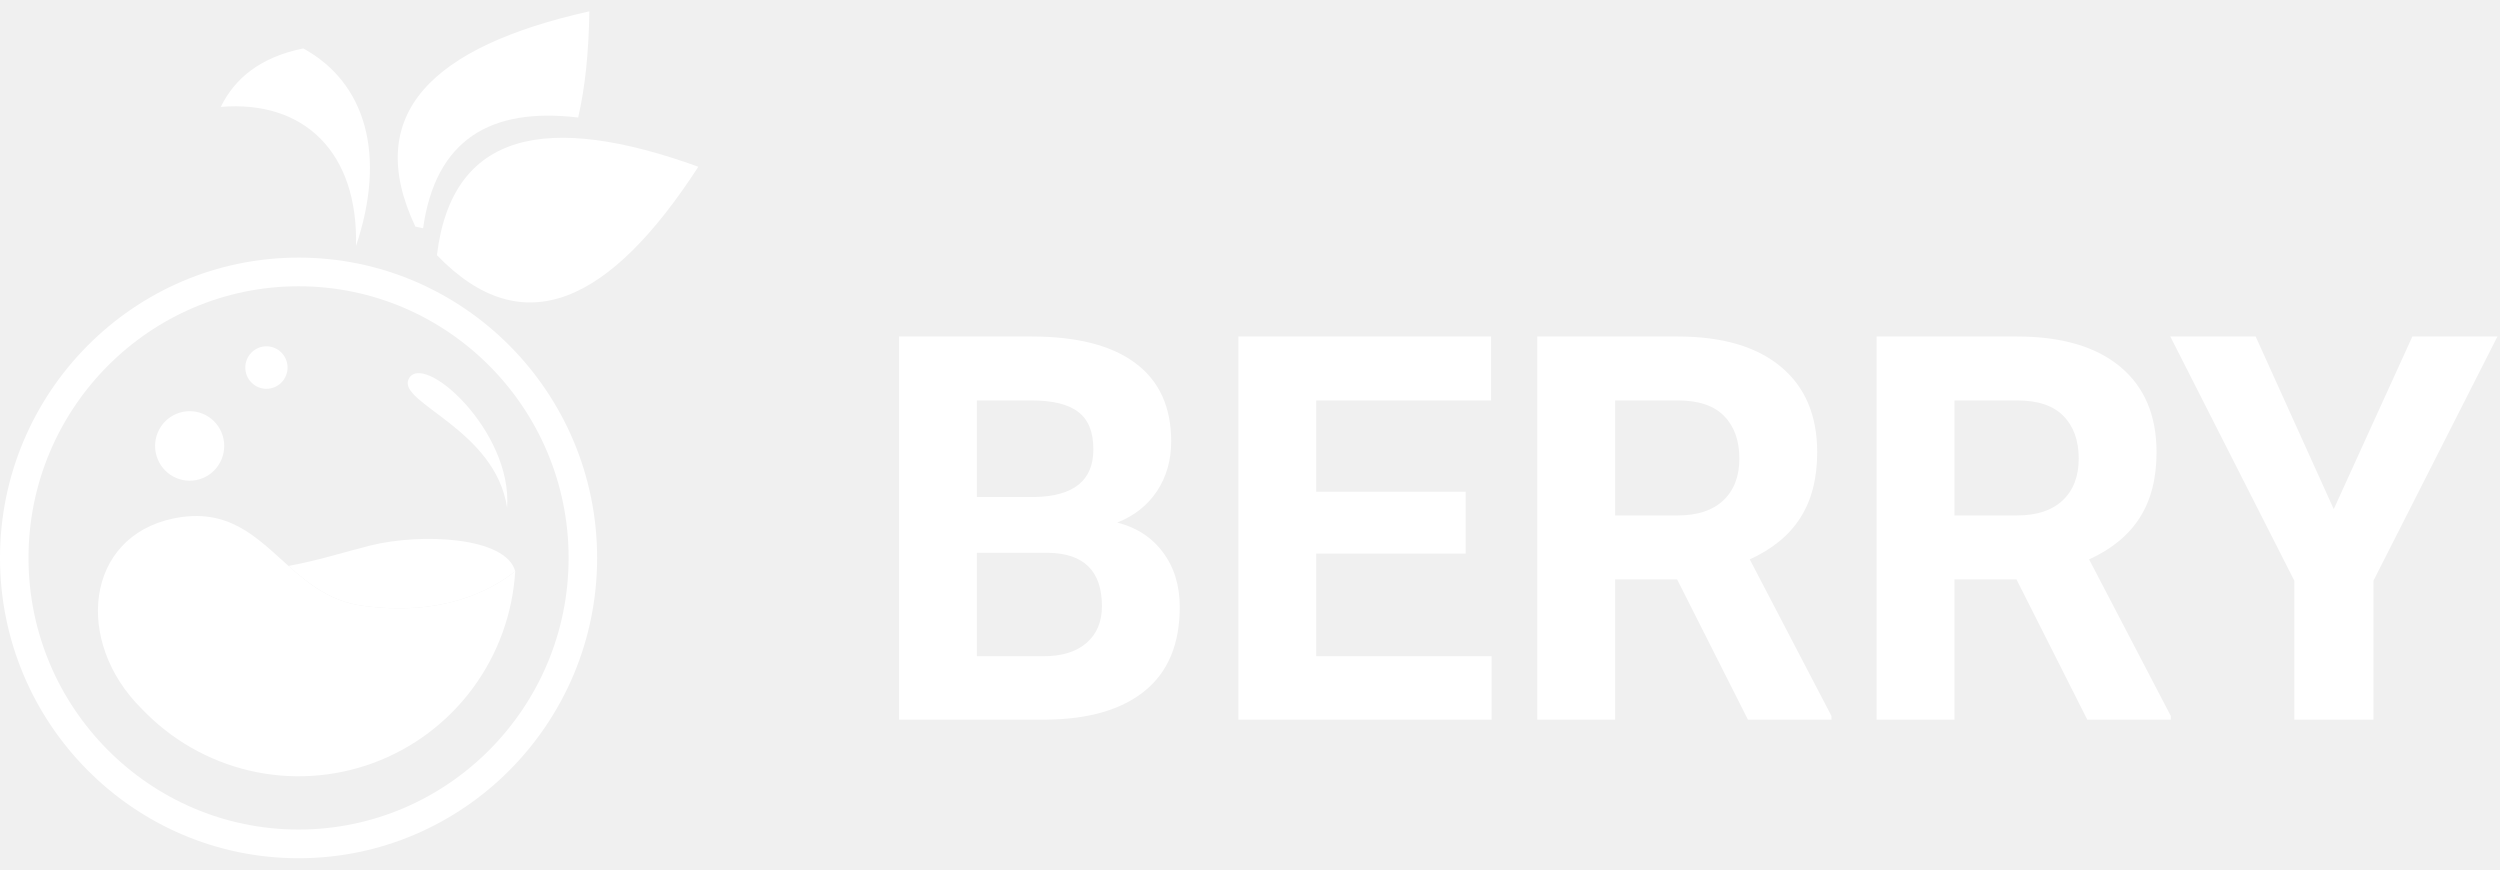
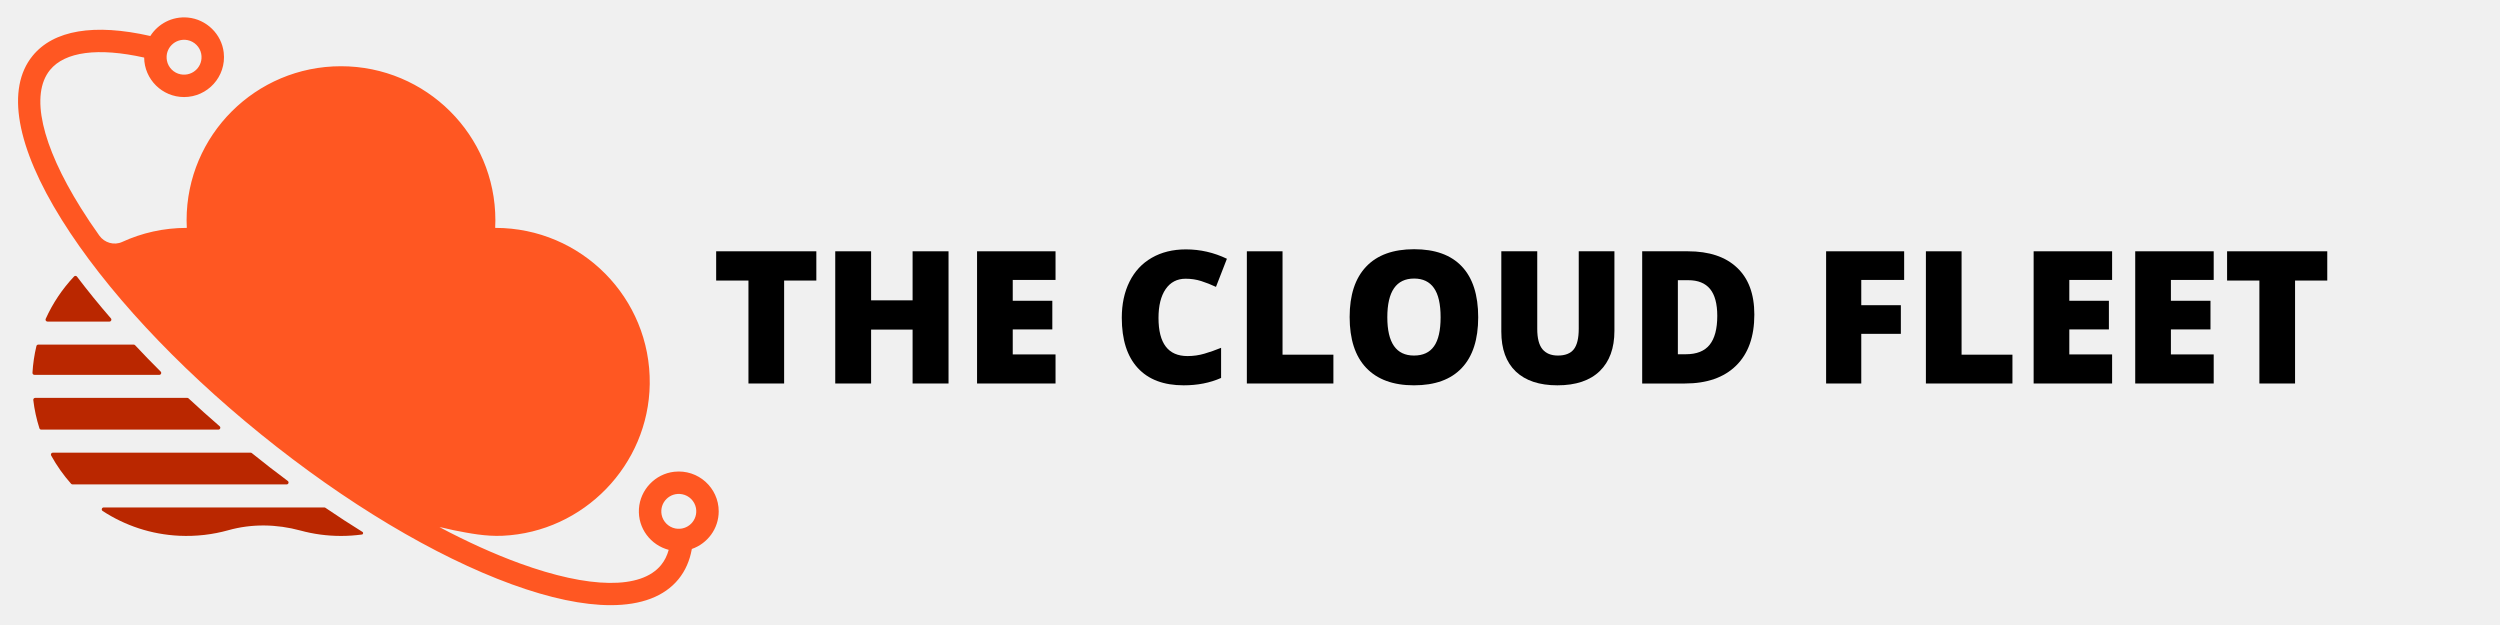
- <svg xmlns="http://www.w3.org/2000/svg" width="92" height="32" viewBox="0 0 92 32" fill="none">
-   <path d="M33.085 26.483V12.383H37.954C39.641 12.383 40.92 12.712 41.792 13.371C42.664 14.023 43.1 14.982 43.1 16.247C43.1 16.938 42.925 17.548 42.575 18.077C42.225 18.6 41.738 18.985 41.114 19.23C41.827 19.411 42.387 19.775 42.795 20.324C43.208 20.873 43.415 21.544 43.415 22.338C43.415 23.694 42.989 24.721 42.136 25.418C41.283 26.115 40.067 26.47 38.489 26.483H33.085ZM35.949 20.343V24.149H38.403C39.078 24.149 39.603 23.988 39.978 23.665C40.36 23.336 40.551 22.884 40.551 22.309C40.551 21.018 39.892 20.363 38.575 20.343H35.949ZM35.949 18.29H38.069C39.514 18.265 40.236 17.68 40.236 16.538C40.236 15.898 40.051 15.44 39.682 15.162C39.319 14.878 38.743 14.736 37.954 14.736H35.949V18.29ZM53.937 20.372H48.437V24.149H54.891V26.483H45.573V12.383H54.872V14.736H48.437V18.097H53.937V20.372ZM61.718 21.322H59.436V26.483H56.572V12.383H61.736C63.379 12.383 64.645 12.754 65.537 13.497C66.428 14.239 66.873 15.288 66.873 16.644C66.873 17.606 66.666 18.41 66.253 19.055C65.846 19.695 65.225 20.205 64.391 20.586L67.398 26.348V26.483H64.324L61.718 21.322ZM59.436 18.968H61.746C62.466 18.968 63.023 18.784 63.417 18.416C63.811 18.042 64.009 17.529 64.009 16.877C64.009 16.212 63.821 15.689 63.446 15.308C63.077 14.927 62.507 14.736 61.736 14.736H59.436V18.968ZM74.206 21.322H71.924V26.483H69.059V12.383H74.225C75.867 12.383 77.134 12.754 78.025 13.497C78.916 14.239 79.361 15.288 79.361 16.644C79.361 17.606 79.154 18.41 78.74 19.055C78.333 19.695 77.713 20.205 76.879 20.586L79.886 26.348V26.483H76.812L74.206 21.322ZM71.924 18.968H74.234C74.953 18.968 75.51 18.784 75.905 18.416C76.3 18.042 76.497 17.529 76.497 16.877C76.497 16.212 76.309 15.689 75.934 15.308C75.564 14.927 74.995 14.736 74.225 14.736H71.924V18.968ZM85.882 18.736L88.775 12.383H91.906L87.343 21.37V26.483H84.431V21.37L79.867 12.383H83.008L85.882 18.736Z" fill="white" />
-   <path d="M10.987 31.583C4.928 31.583 0 26.625 0 20.532C0 14.438 4.929 9.48 10.987 9.48C17.045 9.48 21.974 14.438 21.974 20.532C21.974 26.625 17.046 31.583 10.987 31.583ZM10.987 10.535C5.508 10.535 1.049 15.019 1.049 20.531C1.049 26.043 5.508 30.527 10.987 30.527C16.466 30.527 20.925 26.042 20.925 20.53C20.925 15.018 16.467 10.535 10.987 10.535Z" fill="white" />
-   <path d="M18.96 21.022C18.618 19.748 15.485 19.61 13.62 20.077C12.644 20.323 11.646 20.642 10.616 20.826C11.37 21.498 12.179 22.134 13.34 22.292C16.221 22.683 18.011 21.774 18.96 21.022Z" fill="white" />
-   <path d="M13.34 22.292C12.176 22.134 11.37 21.498 10.616 20.826C9.45 19.785 8.413 18.657 6.377 19.081C3.141 19.756 2.715 23.607 5.214 26.082C6.287 27.212 7.665 28.003 9.178 28.358C10.691 28.712 12.274 28.615 13.733 28.078C15.192 27.541 16.464 26.588 17.392 25.334C18.321 24.081 18.866 22.583 18.96 21.023C18.011 21.774 16.221 22.683 13.34 22.292Z" fill="white" />
-   <path d="M15.034 13.958C14.63 14.829 18.23 15.795 18.661 18.687C18.868 15.84 15.533 12.881 15.034 13.958Z" fill="white" />
-   <path d="M7.466 17.593C8.115 17.322 8.423 16.574 8.155 15.921C7.886 15.268 7.142 14.958 6.493 15.229C5.844 15.499 5.535 16.247 5.804 16.9C6.073 17.553 6.817 17.863 7.466 17.593Z" fill="white" />
-   <path d="M10.354 14.079C10.658 13.774 10.658 13.279 10.354 12.973C10.051 12.668 9.559 12.668 9.255 12.973C8.951 13.279 8.951 13.774 9.255 14.079C9.559 14.385 10.051 14.385 10.354 14.079Z" fill="white" />
-   <path d="M13.101 9.051C14.224 5.714 13.469 3.048 11.161 1.782C9.583 2.104 8.647 2.873 8.125 3.933C11.22 3.681 13.184 5.63 13.101 9.051Z" fill="white" />
-   <path d="M25.699 6.136C20.139 4.129 16.631 4.817 16.079 9.39C19.265 12.697 22.474 11.114 25.699 6.136Z" fill="white" />
-   <path d="M21.276 4.325C21.534 3.217 21.668 1.907 21.688 0.417C15.923 1.708 13.322 4.176 15.284 8.338C15.382 8.361 15.475 8.38 15.57 8.4C16.028 5.143 18.046 3.938 21.276 4.325Z" fill="white" />
+ <svg xmlns="http://www.w3.org/2000/svg" width="600" zoomAndPan="magnify" viewBox="0 0 450 112.5" height="150" preserveAspectRatio="xMidYMid meet" version="1.0">
+   <defs>
+     <g />
+     <clipPath id="9337e52e01">
+       <path d="M 3 3 L 129.426 3 L 129.426 108.934 L 3 108.934 Z M 3 3 " clip-rule="nonzero" />
+     </clipPath>
+   </defs>
+   <path fill="#ba2700" d="M 6.555 62.293 C 6.18 63.852 5.941 65.457 5.844 67.105 C 5.832 67.305 5.996 67.473 6.195 67.473 L 28.676 67.473 C 28.984 67.473 29.137 67.102 28.918 66.883 C 27.332 65.309 25.797 63.723 24.316 62.137 C 24.25 62.066 24.16 62.027 24.062 62.027 L 6.895 62.027 C 6.734 62.027 6.59 62.137 6.555 62.293 Z M 5.992 72.004 C 6.195 73.75 6.574 75.453 7.094 77.09 C 7.141 77.234 7.277 77.332 7.426 77.332 L 39.312 77.332 C 39.633 77.332 39.781 76.938 39.535 76.727 C 37.625 75.074 35.758 73.398 33.941 71.711 C 33.879 71.652 33.793 71.617 33.707 71.617 L 6.336 71.617 C 6.129 71.617 5.965 71.801 5.992 72.004 Z M 9.203 81.988 C 10.211 83.816 11.418 85.523 12.797 87.078 C 12.863 87.152 12.957 87.195 13.059 87.195 L 51.594 87.195 C 51.926 87.195 52.066 86.773 51.801 86.574 C 49.633 84.961 47.469 83.289 45.324 81.555 C 45.262 81.504 45.184 81.477 45.105 81.477 L 9.508 81.477 C 9.246 81.477 9.078 81.758 9.203 81.988 Z M 18.473 91.977 C 22.484 94.594 27.207 96.203 32.277 96.438 C 35.348 96.578 38.312 96.219 41.102 95.438 C 45.344 94.25 49.812 94.34 54.066 95.492 C 56.395 96.129 58.848 96.469 61.375 96.469 C 62.652 96.469 63.914 96.379 65.145 96.215 C 65.379 96.184 65.445 95.867 65.242 95.742 C 63.031 94.371 60.805 92.922 58.574 91.402 C 58.516 91.363 58.449 91.34 58.379 91.34 L 18.664 91.34 C 18.32 91.34 18.188 91.789 18.473 91.977 Z M 13.859 49.797 C 15.742 52.281 17.781 54.793 19.965 57.312 C 20.16 57.535 20.004 57.883 19.707 57.883 L 8.543 57.883 C 8.293 57.883 8.121 57.625 8.223 57.398 C 9.496 54.574 11.23 51.996 13.332 49.766 C 13.477 49.609 13.73 49.625 13.859 49.797 " fill-opacity="1" fill-rule="nonzero" />
+   <g clip-path="url(#9337e52e01)">
+     <path fill="#ff5722" d="M 121.566 95.125 C 120.328 94.887 119.332 93.891 119.094 92.656 C 118.672 90.449 120.586 88.539 122.797 88.965 C 124.035 89.199 125.031 90.191 125.27 91.426 C 125.691 93.637 123.777 95.543 121.566 95.125 Z M 33.75 7.219 C 34.984 7.457 35.984 8.449 36.219 9.684 C 36.641 11.891 34.73 13.801 32.516 13.379 C 31.277 13.145 30.281 12.148 30.047 10.914 C 29.621 8.707 31.535 6.797 33.75 7.219 Z M 46.918 78.133 C 62.199 90.512 78.254 100.117 92.129 105.18 C 98.988 107.68 104.984 108.93 109.91 108.93 C 115.426 108.93 119.594 107.363 122.133 104.246 C 123.363 102.734 124.16 100.906 124.531 98.812 C 127.34 97.84 129.367 95.176 129.367 92.043 C 129.367 87.816 125.688 84.434 121.355 84.918 C 117.93 85.301 115.223 88.156 115.008 91.59 C 114.789 95.113 117.141 98.129 120.367 98.973 C 120.078 100.023 119.621 100.938 118.996 101.703 C 115.414 106.105 106.125 105.992 93.516 101.391 C 88.926 99.715 84.082 97.523 79.098 94.879 C 79.957 95.016 80.773 95.262 81.656 95.438 C 84.496 95.996 87.406 96.578 90.473 96.438 C 105.066 95.77 116.754 83.703 116.953 69.129 C 117.164 53.641 104.645 41.02 89.168 41.02 L 89.133 41.02 C 89.156 40.566 89.168 40.109 89.168 39.648 C 89.168 24.34 76.727 11.922 61.375 11.922 C 46.027 11.922 33.586 24.34 33.586 39.648 C 33.586 40.109 33.602 40.566 33.625 41.02 L 33.586 41.02 C 29.449 41.02 25.523 41.926 21.996 43.547 C 20.539 44.215 18.809 43.711 17.879 42.406 C 16.68 40.727 15.562 39.059 14.539 37.414 C 7.434 26.043 5.414 17 9 12.598 C 11.688 9.297 17.672 8.52 25.949 10.363 C 25.984 14.285 29.191 17.469 33.133 17.469 C 37.367 17.469 40.758 13.797 40.273 9.473 C 39.898 6.137 37.156 3.469 33.809 3.16 C 30.977 2.902 28.445 4.297 27.059 6.48 C 16.953 4.188 9.645 5.41 5.863 10.055 C 1.055 15.965 2.918 26.438 11.109 39.547 C 18.922 52.055 31.641 65.758 46.918 78.133 " fill-opacity="1" fill-rule="nonzero" />
+   </g>
+   <g fill="#000000" fill-opacity="1">
+     <g transform="translate(128.0814, 69.03)">
+       <g>
+         <path d="M 13.062 0 L 6.641 0 L 6.641 -18.531 L 0.828 -18.531 L 0.828 -23.797 L 18.859 -23.797 L 18.859 -18.531 L 13.062 -18.531 Z M 13.062 0 " />
+       </g>
+     </g>
+   </g>
+   <g fill="#000000" fill-opacity="1">
+     <g transform="translate(147.7668, 69.03)">
+       <g>
+         <path d="M 22.969 0 L 16.5 0 L 16.5 -9.703 L 9.031 -9.703 L 9.031 0 L 2.578 0 L 2.578 -23.797 L 9.031 -23.797 L 9.031 -14.969 L 16.5 -14.969 L 16.5 -23.797 L 22.969 -23.797 Z M 22.969 0 " />
+       </g>
+     </g>
+   </g>
+   <g fill="#000000" fill-opacity="1">
+     <g transform="translate(173.2926, 69.03)">
+       <g>
+         <path d="M 16.703 0 L 2.578 0 L 2.578 -23.797 L 16.703 -23.797 L 16.703 -18.641 L 9 -18.641 L 9 -14.891 L 16.125 -14.891 L 16.125 -9.734 L 9 -9.734 L 9 -5.234 L 16.703 -5.234 Z M 16.703 0 " />
+       </g>
+     </g>
+   </g>
+   <g fill="#000000" fill-opacity="1">
+     <g transform="translate(191.5789, 69.03)">
+       <g />
+     </g>
+   </g>
+   <g fill="#000000" fill-opacity="1">
+     <g transform="translate(200.2339, 69.03)">
+       <g>
+         <path d="M 13.172 -18.859 C 11.641 -18.859 10.441 -18.234 9.578 -16.984 C 8.723 -15.734 8.297 -14.004 8.297 -11.797 C 8.297 -7.223 10.035 -4.938 13.516 -4.938 C 14.578 -4.938 15.598 -5.082 16.578 -5.375 C 17.566 -5.664 18.562 -6.016 19.562 -6.422 L 19.562 -1 C 17.57 -0.113 15.328 0.328 12.828 0.328 C 9.234 0.328 6.477 -0.711 4.562 -2.797 C 2.645 -4.879 1.688 -7.891 1.688 -11.828 C 1.688 -14.297 2.148 -16.461 3.078 -18.328 C 4.004 -20.191 5.336 -21.625 7.078 -22.625 C 8.828 -23.633 10.879 -24.141 13.234 -24.141 C 15.805 -24.141 18.266 -23.578 20.609 -22.453 L 18.641 -17.391 C 17.754 -17.805 16.867 -18.156 15.984 -18.438 C 15.109 -18.719 14.172 -18.859 13.172 -18.859 Z M 13.172 -18.859 " />
+       </g>
+     </g>
+   </g>
+   <g fill="#000000" fill-opacity="1">
+     <g transform="translate(221.8553, 69.03)">
+       <g>
+         <path d="M 2.578 0 L 2.578 -23.797 L 9 -23.797 L 9 -5.188 L 18.156 -5.188 L 18.156 0 Z M 2.578 0 " />
+       </g>
+     </g>
+   </g>
+   <g fill="#000000" fill-opacity="1">
+     <g transform="translate(241.2478, 69.03)">
+       <g>
+         <path d="M 24.828 -11.922 C 24.828 -7.922 23.844 -4.879 21.875 -2.797 C 19.914 -0.711 17.047 0.328 13.266 0.328 C 9.535 0.328 6.672 -0.719 4.672 -2.812 C 2.68 -4.906 1.688 -7.957 1.688 -11.969 C 1.688 -15.926 2.676 -18.945 4.656 -21.031 C 6.633 -23.125 9.516 -24.172 13.297 -24.172 C 17.078 -24.172 19.941 -23.133 21.891 -21.062 C 23.848 -18.988 24.828 -15.941 24.828 -11.922 Z M 8.469 -11.922 C 8.469 -7.328 10.066 -5.031 13.266 -5.031 C 14.891 -5.031 16.094 -5.586 16.875 -6.703 C 17.664 -7.816 18.062 -9.555 18.062 -11.922 C 18.062 -14.305 17.66 -16.062 16.859 -17.188 C 16.066 -18.32 14.879 -18.891 13.297 -18.891 C 10.078 -18.891 8.469 -16.566 8.469 -11.922 Z M 8.469 -11.922 " />
+       </g>
+     </g>
+   </g>
+   <g fill="#000000" fill-opacity="1">
+     <g transform="translate(267.7986, 69.03)">
+       <g>
+         <path d="M 22.797 -23.797 L 22.797 -9.469 C 22.797 -6.352 21.914 -3.941 20.156 -2.234 C 18.395 -0.523 15.852 0.328 12.531 0.328 C 9.289 0.328 6.797 -0.5 5.047 -2.156 C 3.305 -3.82 2.438 -6.211 2.438 -9.328 L 2.438 -23.797 L 8.906 -23.797 L 8.906 -9.828 C 8.906 -8.148 9.219 -6.93 9.844 -6.172 C 10.477 -5.41 11.406 -5.031 12.625 -5.031 C 13.938 -5.031 14.891 -5.406 15.484 -6.156 C 16.078 -6.914 16.375 -8.148 16.375 -9.859 L 16.375 -23.797 Z M 22.797 -23.797 " />
+       </g>
+     </g>
+   </g>
+   <g fill="#000000" fill-opacity="1">
+     <g transform="translate(293.0154, 69.03)">
+       <g>
+         <path d="M 22.766 -12.406 C 22.766 -8.426 21.672 -5.363 19.484 -3.219 C 17.297 -1.07 14.223 0 10.266 0 L 2.578 0 L 2.578 -23.797 L 10.812 -23.797 C 14.625 -23.797 17.566 -22.816 19.641 -20.859 C 21.723 -18.91 22.766 -16.094 22.766 -12.406 Z M 16.094 -12.172 C 16.094 -14.348 15.66 -15.961 14.797 -17.016 C 13.93 -18.066 12.625 -18.594 10.875 -18.594 L 9 -18.594 L 9 -5.266 L 10.438 -5.266 C 12.383 -5.266 13.812 -5.832 14.719 -6.969 C 15.633 -8.102 16.094 -9.836 16.094 -12.172 Z M 16.094 -12.172 " />
+       </g>
+     </g>
+   </g>
+   <g fill="#000000" fill-opacity="1">
+     <g transform="translate(317.4676, 69.03)">
+       <g />
+     </g>
+   </g>
+   <g fill="#000000" fill-opacity="1">
+     <g transform="translate(326.1226, 69.03)">
+       <g>
+         <path d="M 8.906 0 L 2.578 0 L 2.578 -23.797 L 16.625 -23.797 L 16.625 -18.641 L 8.906 -18.641 L 8.906 -14.094 L 16.031 -14.094 L 16.031 -8.938 L 8.906 -8.938 Z M 8.906 0 " />
+       </g>
+     </g>
+   </g>
+   <g fill="#000000" fill-opacity="1">
+     <g transform="translate(344.0835, 69.03)">
+       <g>
+         <path d="M 2.578 0 L 2.578 -23.797 L 9 -23.797 L 9 -5.188 L 18.156 -5.188 L 18.156 0 Z M 2.578 0 " />
+       </g>
+     </g>
+   </g>
+   <g fill="#000000" fill-opacity="1">
+     <g transform="translate(363.476, 69.03)">
+       <g>
+         <path d="M 16.703 0 L 2.578 0 L 2.578 -23.797 L 16.703 -23.797 L 16.703 -18.641 L 9 -18.641 L 9 -14.891 L 16.125 -14.891 L 16.125 -9.734 L 9 -9.734 L 9 -5.234 L 16.703 -5.234 Z M 16.703 0 " />
+       </g>
+     </g>
+   </g>
+   <g fill="#000000" fill-opacity="1">
+     <g transform="translate(381.7622, 69.03)">
+       <g>
+         <path d="M 16.703 0 L 2.578 0 L 2.578 -23.797 L 16.703 -23.797 L 16.703 -18.641 L 9 -18.641 L 9 -14.891 L 16.125 -14.891 L 16.125 -9.734 L 9 -9.734 L 9 -5.234 L 16.703 -5.234 Z M 16.703 0 " />
+       </g>
+     </g>
+   </g>
+   <g fill="#000000" fill-opacity="1">
+     <g transform="translate(400.0485, 69.03)">
+       <g>
+         <path d="M 13.062 0 L 6.641 0 L 6.641 -18.531 L 0.828 -18.531 L 0.828 -23.797 L 18.859 -23.797 L 18.859 -18.531 L 13.062 -18.531 Z M 13.062 0 " />
+       </g>
+     </g>
+   </g>
</svg>
